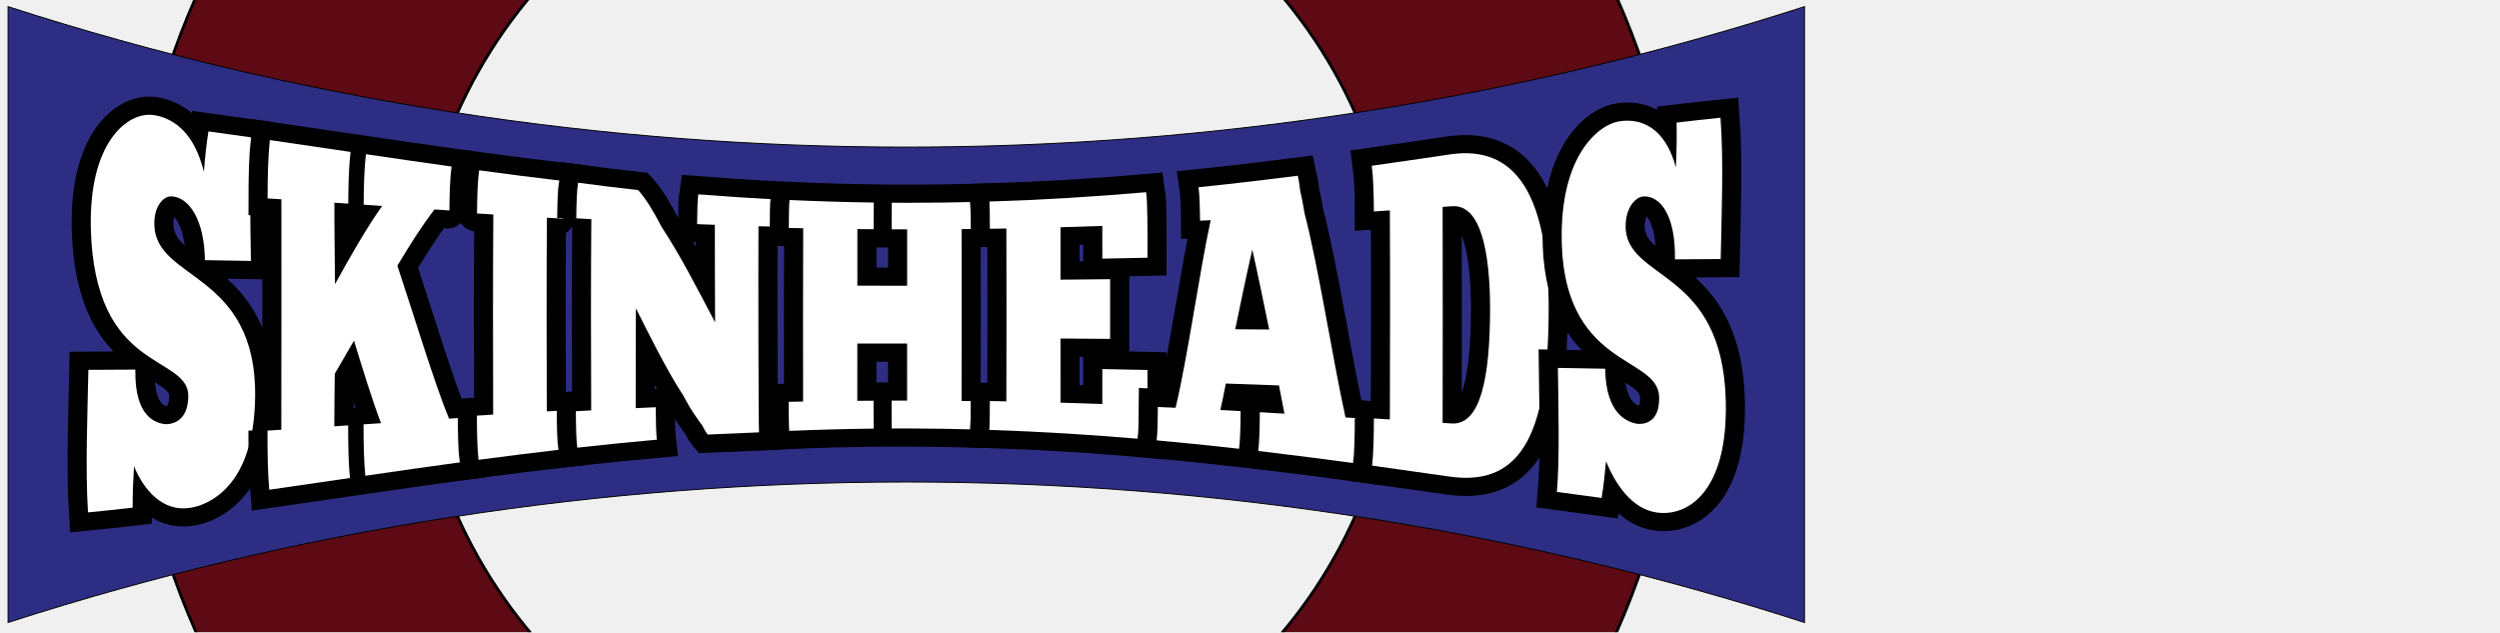
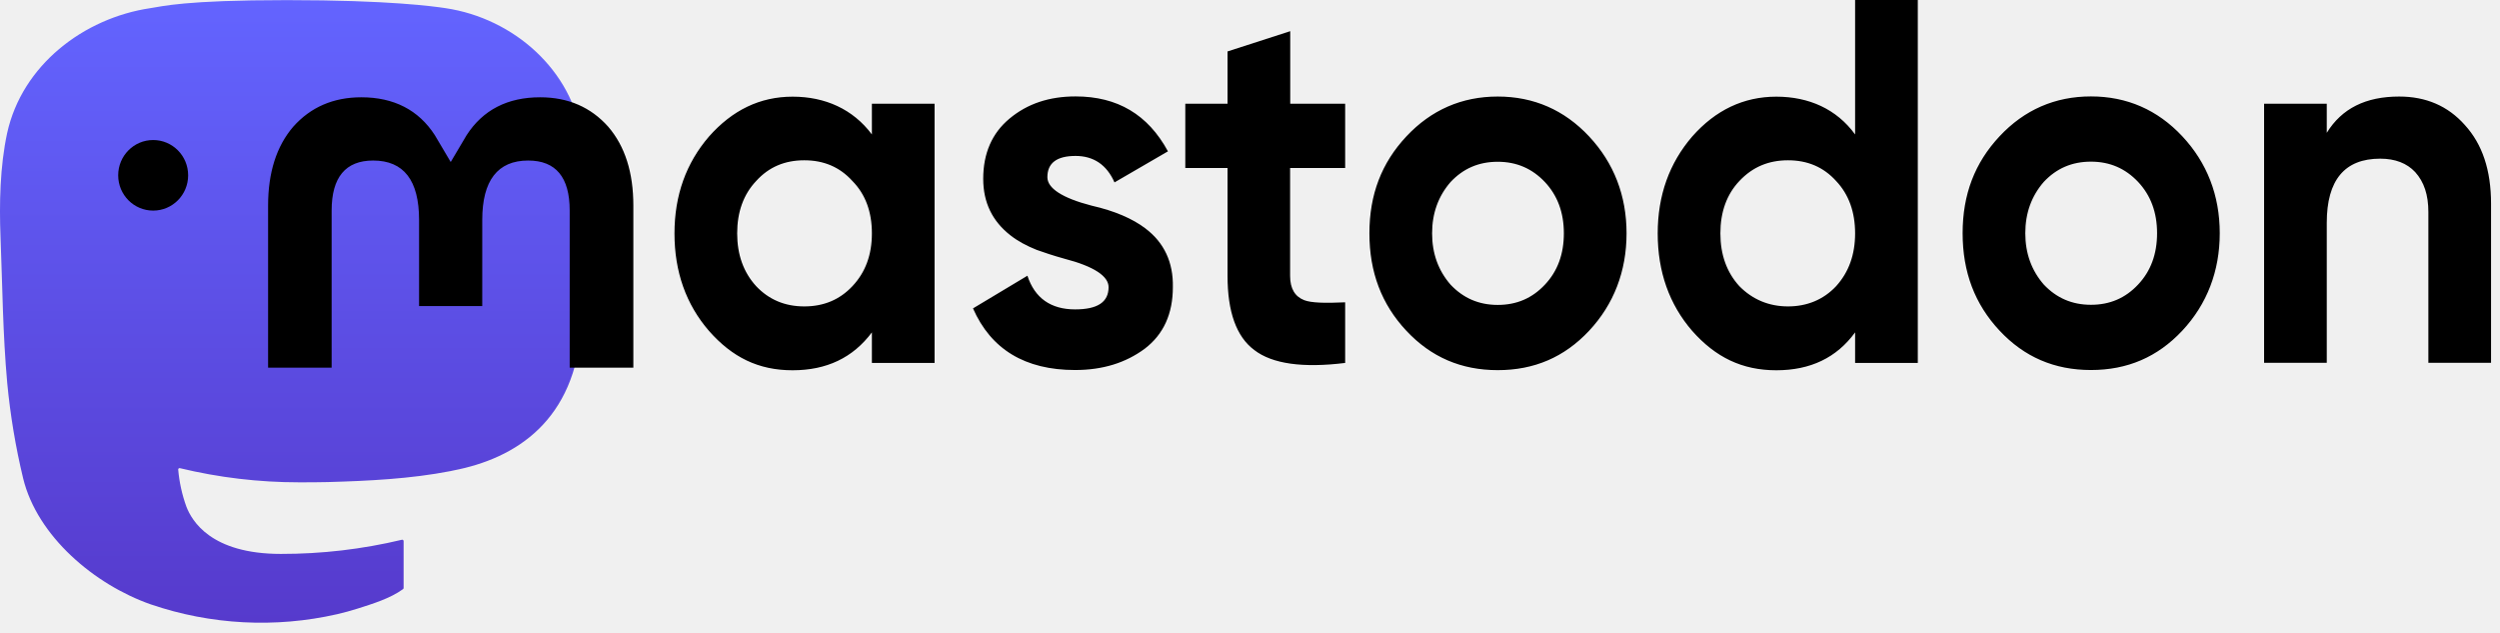
<svg xmlns="http://www.w3.org/2000/svg" xmlns:xlink="http://www.w3.org/1999/xlink" width="261" height="66" viewBox="0 0 261 66" fill="none">
  <symbol id="logo-symbol-wordmark">
-     <path d="M 60.754,14.403 C 59.814,7.419 53.727,1.916 46.512,0.849 45.294,0.669 40.682,0.013 29.997,0.013 H 29.918 C 19.23,0.013 16.937,0.669 15.72,0.849 8.705,1.886 2.299,6.832 0.745,13.898 -0.003,17.378 -0.083,21.237 0.056,24.776 0.254,29.851 0.293,34.918 0.753,39.973 c 0.319,3.358 0.875,6.689 1.664,9.968 1.477,6.056 7.458,11.096 13.317,13.152 6.273,2.144 13.02,2.5 19.484,1.028 0.711,-0.165 1.413,-0.357 2.107,-0.576 1.572,-0.499 3.413,-1.058 4.766,-2.038 0.019,-0.014 0.034,-0.032 0.044,-0.052 0.011,-0.021 0.017,-0.043 0.018,-0.066 v -4.898 c -4e-4,-0.022 -0.005,-0.043 -0.015,-0.062 -0.01,-0.019 -0.023,-0.036 -0.04,-0.05 -0.017,-0.013 -0.037,-0.023 -0.058,-0.027 -0.021,-0.005 -0.043,-0.005 -0.064,2e-4 -4.142,0.989 -8.386,1.485 -12.644,1.477 -7.328,0 -9.299,-3.477 -9.863,-4.925 -0.454,-1.251 -0.742,-2.556 -0.857,-3.882 -0.001,-0.022 0.003,-0.044 0.012,-0.065 0.009,-0.02 0.023,-0.038 0.04,-0.052 0.017,-0.014 0.038,-0.024 0.059,-0.029 0.022,-0.005 0.044,-0.004 0.066,0.001 4.072,0.982 8.247,1.478 12.437,1.477 1.008,0 2.012,0 3.02,-0.027 4.213,-0.118 8.655,-0.334 12.8,-1.143 0.103,-0.021 0.207,-0.038 0.295,-0.065 6.539,-1.256 12.762,-5.197 13.394,-15.176 0.024,-0.393 0.083,-4.115 0.083,-4.523 0.003,-1.386 0.446,-9.829 -0.065,-15.017 z" fill="url(#paint0_linear_89_11)" id="path2" style="display:none" />
-     <path d="m 12.344,18.303 c 0,-2.037 1.633,-3.684 3.653,-3.684 2.019,0 3.653,1.647 3.653,3.684 0,2.037 -1.633,3.684 -3.653,3.684 -2.019,0 -3.653,-1.647 -3.653,-3.684 z" fill="currentColor" id="path4" style="display:none" />
-     <path d="M 66.148,21.468 V 38.384 H 59.499 V 21.974 c 0,-3.463 -1.44,-5.215 -4.335,-5.215 -3.19,0 -4.798,2.088 -4.798,6.201 v 8.99 h -6.598 v -8.99 c 0,-4.125 -1.595,-6.201 -4.798,-6.201 -2.881,0 -4.335,1.751 -4.335,5.215 V 38.384 H 28 V 21.468 c 0,-3.45 0.875,-6.2 2.624,-8.237 1.814,-2.037 4.18,-3.074 7.113,-3.074 3.396,0 5.981,1.323 7.678,3.957 l 1.659,2.802 1.659,-2.802 c 1.698,-2.633 4.27,-3.957 7.678,-3.957 2.933,0 5.299,1.038 7.113,3.074 1.749,2.037 2.624,4.774 2.624,8.237 z m 22.881,8.406 c 1.376,-1.466 2.032,-3.295 2.032,-5.513 0,-2.218 -0.656,-4.06 -2.032,-5.461 -1.325,-1.466 -2.997,-2.166 -5.029,-2.166 -2.032,0 -3.704,0.701 -5.029,2.166 -1.325,1.401 -1.981,3.243 -1.981,5.461 0,2.218 0.656,4.06 1.981,5.513 1.325,1.401 2.997,2.115 5.029,2.115 2.032,0 3.704,-0.701 5.029,-2.115 z m 2.032,-19.043 h 6.547 V 37.891 h -6.547 v -3.191 c -1.981,2.646 -4.72,3.956 -8.283,3.956 -3.563,0 -6.302,-1.349 -8.733,-4.112 -2.392,-2.763 -3.601,-6.175 -3.601,-10.17 0,-3.995 1.222,-7.355 3.601,-10.118 2.444,-2.763 5.338,-4.164 8.733,-4.164 3.396,0 6.302,1.297 8.283,3.943 v -3.191 z m 28.592,13.037 c 1.929,1.466 2.894,3.515 2.842,6.11 0,2.763 -0.964,4.929 -2.945,6.434 -1.981,1.466 -4.373,2.218 -7.267,2.218 -5.235,0 -8.785,-2.166 -10.663,-6.434 l 5.685,-3.412 c 0.759,2.322 2.431,3.515 4.978,3.515 2.341,0 3.498,-0.752 3.498,-2.322 0,-1.141 -1.517,-2.166 -4.617,-2.971 -1.17,-0.324 -2.135,-0.648 -2.894,-0.921 -1.067,-0.428 -1.981,-0.921 -2.739,-1.518 -1.878,-1.466 -2.843,-3.412 -2.843,-5.902 0,-2.646 0.913,-4.761 2.74,-6.278 1.877,-1.57 4.167,-2.322 6.906,-2.322 4.374,0 7.563,1.894 9.647,5.734 l -5.582,3.243 c -0.81,-1.842 -2.187,-2.763 -4.065,-2.763 -1.98,0 -2.945,0.752 -2.945,2.218 0,1.141 1.518,2.166 4.618,2.97 2.392,0.545 4.27,1.349 5.633,2.387 z m 20.823,-6.33 h -5.736 v 11.26 c 0,1.349 0.514,2.166 1.479,2.542 0.707,0.272 2.135,0.324 4.27,0.221 v 6.33 c -4.411,0.545 -7.614,0.104 -9.492,-1.349 -1.878,-1.401 -2.791,-4.008 -2.791,-7.731 V 17.538 h -4.412 v -6.706 h 4.412 V 5.37 l 6.547,-2.114 v 7.576 h 5.736 v 6.706 z m 20.875,12.181 c 1.325,-1.401 1.981,-3.191 1.981,-5.357 0,-2.166 -0.656,-3.943 -1.981,-5.357 -1.325,-1.401 -2.945,-2.115 -4.926,-2.115 -1.981,0 -3.601,0.701 -4.926,2.115 -1.273,1.466 -1.929,3.243 -1.929,5.357 0,2.114 0.656,3.892 1.929,5.357 1.325,1.401 2.945,2.114 4.926,2.114 1.981,0 3.601,-0.701 4.926,-2.114 z m -14.469,4.813 c -2.586,-2.763 -3.859,-6.11 -3.859,-10.17 0,-4.06 1.273,-7.355 3.859,-10.118 2.585,-2.763 5.787,-4.164 9.543,-4.164 3.756,0 6.958,1.401 9.544,4.164 2.585,2.763 3.91,6.175 3.91,10.118 0,3.943 -1.325,7.407 -3.91,10.17 -2.586,2.763 -5.737,4.112 -9.544,4.112 -3.807,0 -6.958,-1.349 -9.543,-4.112 z m 44.888,-4.657 c 1.324,-1.466 1.98,-3.295 1.98,-5.513 0,-2.218 -0.656,-4.06 -1.98,-5.461 -1.325,-1.466 -2.997,-2.166 -5.029,-2.166 -2.033,0 -3.705,0.701 -5.081,2.166 -1.325,1.401 -1.981,3.243 -1.981,5.461 0,2.218 0.656,4.06 1.981,5.513 1.376,1.401 3.1,2.115 5.081,2.115 1.98,0 3.704,-0.701 5.029,-2.115 z M 193.751,0 h 6.547 v 37.891 h -6.547 v -3.191 c -1.929,2.646 -4.669,3.956 -8.231,3.956 -3.563,0 -6.341,-1.349 -8.785,-4.112 -2.392,-2.763 -3.601,-6.175 -3.601,-10.17 0,-3.995 1.222,-7.355 3.601,-10.118 2.431,-2.763 5.376,-4.164 8.785,-4.164 3.408,0 6.302,1.297 8.231,3.943 V 0.013 Z m 29.557,29.706 c 1.325,-1.401 1.981,-3.191 1.981,-5.357 0,-2.166 -0.656,-3.943 -1.981,-5.357 -1.325,-1.401 -2.945,-2.114 -4.926,-2.114 -1.981,0 -3.602,0.701 -4.926,2.114 -1.274,1.466 -1.93,3.243 -1.93,5.357 0,2.114 0.656,3.892 1.93,5.357 1.324,1.401 2.945,2.114 4.926,2.114 1.981,0 3.601,-0.701 4.926,-2.114 z m -14.47,4.813 c -2.585,-2.763 -3.858,-6.11 -3.858,-10.17 0,-4.06 1.273,-7.355 3.858,-10.118 2.586,-2.763 5.788,-4.164 9.544,-4.164 3.755,0 6.958,1.401 9.543,4.164 2.586,2.763 3.91,6.175 3.91,10.118 0,3.943 -1.324,7.407 -3.91,10.17 -2.585,2.763 -5.736,4.112 -9.543,4.112 -3.807,0 -6.958,-1.349 -9.544,-4.112 z M 260.17,21.261 v 16.617 h -6.547 V 22.13 c 0,-1.79 -0.45,-3.139 -1.376,-4.164 -0.862,-0.921 -2.083,-1.401 -3.653,-1.401 -3.704,0 -5.582,2.218 -5.582,6.707 V 37.878 h -6.546 V 10.832 h 6.546 v 3.035 c 1.569,-2.542 4.065,-3.788 7.563,-3.788 2.791,0 5.081,0.973 6.856,2.971 1.826,1.998 2.739,4.709 2.739,8.224" fill="currentColor" id="path6" style="display:none" />
-     <g style="clip-rule:evenodd;fill-rule:evenodd;stroke-miterlimit:10" id="g397" transform="matrix(0.09952876,0,0,0.0998395,0.1003714,-62.00808)">
-       <g id="banner" transform="translate(-717.085,-912.4552)" style="clip-rule:evenodd;fill-rule:evenodd;stroke:#000000;stroke-width:3;stroke-miterlimit:10;stroke-dasharray:none;stroke-opacity:1;paint-order:fill markers stroke">
-         <path style="color:#000000;clip-rule:evenodd;fill:#5d0a14;fill-rule:nonzero;stroke-miterlimit:10;-inkscape-stroke:none" d="m 1616,800 c -216.359,0 -424.011,86.011 -577,239 -152.989,152.989 -239,360.641 -239,577 0,216.359 86.011,424.011 239,577 152.989,152.989 360.641,239 577,239 216.359,0 424.011,-86.011 577,-239 152.989,-152.989 239,-360.641 239,-577 0,-216.359 -86.011,-424.011 -239,-577 C 2040.011,886.011 1832.359,800 1616,800 Z m 0,300 c 136.909,0 268.058,54.323 364.867,151.133 C 2077.677,1347.942 2132,1479.091 2132,1616 c 0,136.909 -54.323,268.058 -151.133,364.867 C 1884.058,2077.677 1752.909,2132 1616,2132 1479.091,2132 1347.942,2077.677 1251.133,1980.867 1154.323,1884.058 1100,1752.909 1100,1616 c 0,-136.909 54.323,-268.058 151.133,-364.867 C 1347.942,1154.323 1479.091,1100 1616,1100 Z" id="circle" label="Circle" transform="translate(51.08501,246.4552)" />
-         <path id="path429" style="display:inline;fill:#2d2e83;fill-rule:nonzero;stroke:#000000;stroke-width:1;stroke-dasharray:none;stroke-opacity:1;paint-order:fill markers stroke" d="m 2609.621,2184.441 c -607.942,-195.911 -1277.116,-195.788 -1885.072,0 0,-214.657 0,-429.315 0,-643.972 607.942,195.911 1277.116,195.788 1885.072,0 0,214.657 0,429.315 0,643.972 z" path-effect="#path-effect568" original-d="m 2609.621,2184.441 c -607.942,-195.911 -1277.116,-195.788 -1885.072,0 0,-214.657 0,-429.315 0,-643.972 607.942,195.911 1277.116,195.788 1885.072,0 0,214.657 0,429.315 0,643.972 z" class="UnoptimicedTransforms" label="Blue" />
-       </g>
-       <g aria-label="SKINHEADS" id="text4159" style="font-size:240px;font-family:ChunkFive;-inkscape-font-specification:ChunkFive;clip-rule:evenodd;display:inline;fill:#ffffff;fill-rule:evenodd;stroke:#000000;stroke-width:43.125;stroke-miterlimit:10;stroke-dasharray:none;paint-order:stroke fill markers" transform="matrix(0.9292476,0,0,0.8801108,-550.2184,-469.2151)" transform-center-x="925.994" transform-center-y="303.617" label="Skinheads" path-effect="#path-effect4180;#path-effect4182" class="UnoptimicedTransforms">
-         <path d="m 740.807,1841.991 c -0.011,-16.169 0.602,-32.69 1.522,-49.189 5.619,14.21 13.708,27.866 24.414,37.352 10.698,9.478 23.536,14.366 38.149,12.162 17.065,-2.575 35.505,-13.297 49.311,-33.134 13.781,-19.801 24.273,-50.433 24.928,-98.633 0.501,-36.862 -6.265,-64.327 -16.914,-85.586 -10.602,-21.164 -24.887,-35.869 -39.162,-47.906 -14.281,-12.042 -28.569,-21.436 -39.358,-32.066 -10.777,-10.619 -18.1,-22.522 -18.397,-39.382 -0.405,-22.958 10.986,-33.898 19.333,-33.51 10.041,0.467 19.314,7.556 26.129,20.297 6.816,12.744 11.316,31.404 11.658,55.492 17.284,0.283 34.605,0.602 51.934,0.949 -0.626,-50.724 -2.051,-107.338 1.715,-146.596 -16.555,-2.486 -33.129,-4.928 -49.668,-7.289 -2.319,15.173 -3.922,31.316 -5.136,47.917 -5.391,-22.729 -13.542,-38.392 -23.375,-49.069 -9.866,-10.713 -21.571,-16.547 -33.686,-18.313 -14.088,-2.054 -32.524,5.577 -47.17,27.506 -14.853,22.24 -24.555,57.158 -23.428,107.34 0.955,42.542 8.394,73.778 18.6,96.345 10.337,22.858 23.789,37.676 37.399,48.777 27.099,22.103 54.481,29.084 54.056,54.337 -0.454,26.987 -14.845,32.651 -24.894,33.039 -6.003,-0.409 -15.028,-2.639 -22.372,-11.742 -7.395,-9.167 -12.979,-25.1 -12.523,-53.16 -17.694,0.16 -35.384,0.262 -53.048,0.295 -0.952,51.572 -3.56,117.754 -0.427,169.37 16.799,-1.711 33.609,-3.592 50.407,-5.605 z" id="path4161" style="stroke-width:43.125;stroke-dasharray:none" label="S1" original-d="m 896.36,1700.24 2.64,-18.48 c 9.12,10.8 25.92,22.08 50.16,22.08 28.56,0 63.6,-13.44 63.6,-50.88 0,-56.4 -95.04,-50.64 -95.04,-75.36 0,-8.4 9.6,-12.72 16.56,-12.72 16.8,0 30.72,10.08 30.72,27.84 h 43.44 v -60.24 h -41.28 l -2.4,20.16 c -9.6,-18 -30,-24.48 -50.16,-24.48 -23.52,0 -57.12,16.08 -57.12,51.6 0,61.2 92.16,53.28 92.16,72 0,10.08 -12,12 -20.4,12 -10.08,-0.48 -30.24,-3.84 -30.24,-24 h -44.64 v 60.48 z" />
-         <path d="m 986.876,1419.312 c -30.181,-4.691 -61.051,-9.515 -91.157,-14.097 -2.039,20.644 -2.531,44.494 -2.535,69.344 0.164,0.011 15.428,1.009 15.592,1.02 -0.076,84.368 0.218,189.006 -0.075,273.811 0.182,-0.012 -15.764,1.028 -15.581,1.016 -0.103,25.132 0.201,49.368 1.955,70.275 30.052,-4.528 60.97,-9.311 91.111,-13.947 -1.657,-17.533 -2.026,-39.206 -2.011,-62.51 0.456,-0.032 -16.094,1.127 -15.638,1.095 0.022,-18.647 0.314,-41.615 0.529,-62.432 7.365,-13.227 14.385,-25.993 21.686,-39.354 9.979,34.311 20.36,69.859 30.54,98.069 3.113,-0.221 -22.84,1.617 -19.727,1.397 -0,22.956 0.374,44.152 2.007,61.066 37.867,-5.805 75.253,-11.451 113.279,-16.865 -1.432,-13.146 -1.82,-31.401 -1.879,-52.167 -0.264,0.018 -16.642,1.147 -16.907,1.165 -16.428,-41.654 -41.127,-127.605 -58.311,-181.692 13.76,-24.312 27.721,-47.438 41.869,-66.839 -0.413,-0.029 17.311,1.214 16.897,1.185 0.16,-20.7 0.72,-38.893 2.438,-52.178 -32.403,-4.755 -64.388,-9.655 -96.69,-14.661 -1.906,16.59 -2.465,37.355 -2.574,59.98 1.503,0.107 19.394,1.378 20.897,1.485 -17.897,26.57 -35.82,59.609 -53.256,92.917 -0.225,-33.99 -0.791,-67.066 -0.685,-96.73 0.36,0.025 15.286,1.073 15.646,1.098 0.096,-22.981 0.648,-44.23 2.582,-61.449 z" id="path4163" style="stroke-width:43.125;stroke-dasharray:none" label="K" original-d="m 1100.36,1532.48 h -75.6 v 30.96 h 12.96 v 105.6 h -12.96 v 31.2 h 75.6 v -31.2 h -12.96 v -25.68 l 17.76,-15.12 25.92,40.8 h -16.32 v 31.2 h 93.6 v -31.2 h -13.92 l -48.48,-75.6 34.8,-30 h 13.92 v -30.96 h -79.92 v 30.96 h 17.28 l -44.64,39.12 v -39.12 h 12.96 z" />
-         <path d="m 1129.715,1492.423 c -0.25,-0.017 18.646,1.24 18.395,1.223 -0.526,67.369 -0.351,169.51 -0.165,237.748 -0.22,0.014 -18.173,1.196 -18.393,1.211 0.051,21.105 0.422,39.552 1.855,52.537 32.285,-4.523 64.462,-8.778 96.859,-12.692 -1.198,-10.229 -1.537,-26.495 -1.609,-45.941 -0.115,0.01 -18.052,1.072 -18.167,1.078 -0.228,-64.79 -0.377,-166.264 0.169,-230.082 -0.125,-0.01 18.292,1.104 18.167,1.097 0.165,-19.016 0.649,-34.748 2.063,-44.518 -32.369,-3.992 -64.53,-8.32 -96.8,-12.91 -1.682,12.582 -2.22,30.535 -2.375,51.25 z" id="path4165" style="stroke-width:43.125;stroke-dasharray:none" label="I" original-d="m 1220.36,1564.16 h 15.12 v 104.16 h -15.12 v 31.92 h 79.68 v -31.92 h -14.88 v -104.16 h 14.88 v -31.68 h -79.68 z" />
-         <path d="m 1462.04,1475.467 c -27.525,-1.542 -54.971,-3.468 -82.451,-5.756 -0.891,6.337 -1.229,18.994 -1.365,35.401 6.68,0.276 13.361,0.542 20.044,0.797 -0.137,29.99 0.228,73.422 0.295,115.954 -20.653,-41.315 -39.783,-80.567 -60.347,-113.308 -9.321,-19.045 -18.308,-34.256 -26.598,-43.919 -22.657,-2.657 -45.243,-5.571 -67.833,-8.744 -1.338,9.175 -1.819,24.11 -1.993,42.305 -0.088,-0.01 17.105,0.995 17.017,0.989 -0.591,61.574 -0.467,164.743 -0.171,227.216 -0.084,0 -17.228,0.988 -17.312,0.992 0.086,18.439 0.43,33.743 1.556,43.313 29.953,-3.514 59.854,-6.695 89.89,-9.493 -0.877,-7.624 -1.156,-21.363 -1.236,-38.581 -7.555,0.353 -15.106,0.719 -22.655,1.096 -0.15,-31.857 0.239,-75.667 0.222,-118.612 17.631,36.864 35.684,75.024 53.319,103.296 4.877,9.693 9.792,18.411 14.773,25.787 2.207,3.567 4.43,6.826 6.673,9.734 2.066,4.595 4.182,8.367 6.366,11.166 19.308,-0.967 38.609,-1.837 57.922,-2.583 -0.609,-6.83 -0.949,-194.365 -0.618,-244.918 6.495,0.197 12.99,0.384 19.487,0.56 2.303,-16.625 7.41,-22.722 8.381,-25.564 1.066,-3.12 -1.366,-4.586 -13.367,-7.13 z" id="path4167" style="stroke-width:43.125;stroke-dasharray:none" label="N" original-d="m 1491.09,1532.636 -67.451,-0.156 v 30.96 h 16.32 l 0.24,57.12 -49.131,-54.009 -22.983,-32.537 -55.806,-1.534 v 30.96 h 13.92 v 105.84 h -14.16 v 30.96 h 73.68 v -30.96 h -18.48 v -56.113 l 43.672,48.668 11.919,16.399 5.271,7.909 4.72,12.273 47.218,1.825 v -136.8 h 15.84 c 3.794,-23.267 15.041,-23.564 -4.79,-30.804 z" />
-         <path d="m 1481.788,1509.636 c 5.416,0.131 10.832,0.254 16.25,0.37 -0.238,52.859 -0.201,151.871 -0.104,205.888 -5.419,0.106 -10.837,0.22 -16.255,0.341 0.035,16.425 0.165,28.901 0.587,34.544 31.794,-1.437 63.521,-2.351 95.343,-2.723 -0.098,-5.074 -0.121,-17.111 -0.12,-33.168 -6.115,0.034 -12.228,0.079 -18.342,0.133 0,3.557 0.049,-64.482 0.047,-68.038 17.603,-0.034 35.189,-0.045 52.797,-0.034 -10e-5,0 3.404,0 3.404,0 0,-9.196 -0.037,77.048 -0.034,67.852 0,0 -3.405,-0 -3.405,-0 -4.684,-0 -9.369,8e-4 -14.053,0.01 -0.01,16.012 -0.01,28.065 0.018,33.082 4.661,-0.021 9.322,-0.03 13.982,-0.027 1.968,0 3.937,0 5.905,0.01 25.279,0.068 50.512,0.478 75.779,1.224 0.303,-5.288 0.415,-17.459 0.461,-33.656 -5.717,-0.086 -11.435,-0.163 -17.153,-0.232 0.13,-53.344 0.149,-152.12 0.042,-204.179 5.717,-0.058 11.432,-0.125 17.148,-0.2 -0.042,-15.812 -0.153,-27.459 -0.46,-32.126 -25.235,0.688 -50.436,1.035 -75.68,1.035 -1.966,0 -3.932,-0 -5.897,-0.01 -4.655,-0.01 -9.309,-0.032 -13.963,-0.065 -0.071,4.461 -0.101,15.926 -0.115,31.61 4.683,0.018 9.365,0.031 14.048,0.037 0,0 3.403,0 3.404,0 -10e-4,3.989 -0.013,63.012 -0.014,67.001 10e-5,0 -3.404,-0 -3.404,-0 -17.608,-0.016 -35.194,-0.053 -52.796,-0.11 -0.01,-24.305 -0.021,-50.315 0.019,-67.215 6.112,0.066 12.223,0.122 18.335,0.168 0.027,-15.709 0.086,-27.214 0.238,-31.714 -31.777,-0.462 -63.461,-1.468 -95.209,-2.998 -0.525,5.1 -0.723,17.093 -0.804,33.187 z" id="path4169" style="stroke-width:43.125;stroke-dasharray:none" label="H" original-d="m 1507.88,1564.16 h 13.2 v 104.4 h -13.2 v 31.68 h 77.76 v -31.68 h -14.88 v -36.24 h 45.6 v 36.24 h -14.16 v 31.68 h 78 v -31.68 h -13.92 v -104.4 h 13.92 v -31.68 h -78 v 31.68 h 14.16 v 36.24 h -45.6 v -36.24 h 14.88 v -31.68 h -77.76 z" />
-         <path d="m 1708.867,1510.617 c 6.207,-0.098 12.413,-0.206 18.619,-0.324 0.199,52.614 0.162,151.254 -0.027,205.374 -6.207,-0.128 -12.415,-0.246 -18.624,-0.355 -0.051,16.443 -0.179,28.837 -0.535,34.259 59.337,2.054 118.014,5.915 177.152,11.33 1.53,-12.691 1.435,-45.364 1.344,-82.511 -16.98,-0.394 -33.953,-0.759 -50.961,-1.093 0.027,14.99 0.046,29.625 -0.016,41.558 -15.731,-0.596 -31.459,-1.137 -47.209,-1.619 0.084,-18.455 0,-50.176 -0.022,-76.225 0.507,0 55.517,0.438 56.024,0.442 -0.034,-25.739 -0.015,-45.802 0.039,-70.933 -18.672,0.217 -37.331,0.408 -56.032,0.573 0.036,-22.483 0.092,-46.065 0,-62.282 15.747,-0.462 31.471,-0.985 47.199,-1.566 0.074,11.175 0.065,24.727 0.04,38.861 17.009,-0.327 33.983,-0.689 50.964,-1.084 0.083,-35.781 0.106,-66.359 -1.539,-77.84 -59.082,5.386 -117.701,9.158 -176.964,11.084 0.364,4.759 0.496,16.479 0.546,32.35 z" id="path4171" style="stroke-width:43.125;stroke-dasharray:none" label="E" original-d="m 1692.2,1564.16 h 15.12 v 104.16 h -15.12 v 31.92 h 144.72 V 1646 h -41.52 v 22.32 h -38.4 v -39.12 h 45.6 v -31.92 h -45.6 v -33.12 h 38.4 v 21.36 h 41.52 v -53.04 h -144.72 z" />
-         <path d="m 2130.858,1736.161 c 0.486,0.033 -20.895,-1.414 -20.409,-1.381 -15.111,-72.557 -30.246,-177.78 -46.346,-243.01 -1.481,-9.758 -3.067,-18.652 -4.827,-26.355 -0.742,-6.863 -1.627,-12.867 -2.72,-17.81 -37.384,5.028 -74.626,9.623 -112.138,13.677 1.183,8.132 1.607,22.228 1.761,39.762 0.034,-0 12.007,-0.652 12.042,-0.653 -12.682,61.227 -26.048,163.249 -39.653,222.91 -6.667,-0.332 -13.334,-0.656 -20.005,-0.972 -0.107,17.668 -0.428,31.806 -1.383,39.666 31.108,2.953 62.072,6.301 93.095,9.989 1.215,-9.937 1.601,-25.74 1.714,-44.7 -7.625,-0.445 -15.252,-0.88 -22.885,-1.307 2.11,-9.58 4.16,-20.213 6.178,-31.479 20.063,0.713 40.047,1.463 60.056,2.241 2.109,11.917 4.152,23.018 6.16,33.546 -9.268,-0.582 -18.537,-1.154 -27.817,-1.714 -0.112,19.301 -0.509,35.545 -1.78,46.036 39.153,4.842 77.919,10.13 116.916,15.733 1.532,-13.894 1.96,-32.831 2.042,-54.179 z m -125.666,-200.745 c 5.951,27.208 12.952,64.005 19.076,94.903 1.034,0.01 -39.375,-0.281 -38.34,-0.274 6.651,-33.883 12.432,-63.444 19.265,-94.629 z" id="path4173" style="stroke-width:43.125;stroke-dasharray:none" label="A" original-d="m 2036.84,1668.8 h -16.8 l -38.054,-106.519 -3.414,-15.851 -1.012,-13.949 h -92.16 v 30.96 h 9.84 l -32.4,105.36 h -16.32 v 31.44 h 76.32 v -31.44 h -18.72 l 5.04,-16.32 h 49.2 l 5.04,16.32 h -22.8 v 31.44 h 96.24 z m -103.2,-86.246 15.84,41.126 h -31.44 z" />
-         <path d="m 2227.867,1805.026 c 35.7,5.4 64.972,-3.31 84.318,-35.672 9.668,-16.173 16.591,-37.749 21.103,-65.302 4.488,-27.405 6.538,-60.447 6.614,-97.423 0.128,-62.864 -8.302,-115.064 -27.599,-147.225 -9.626,-16.042 -21.652,-26.791 -35.872,-32.779 -14.153,-5.96 -30.252,-7.111 -47.789,-4.38 -29.566,4.604 -58.883,9.117 -88.535,13.511 1.743,13.872 2.269,32.828 2.394,54.291 0.441,-0.03 17.61,-1.225 18.051,-1.256 0.389,72.214 0.198,174.994 0.012,248.391 0.731,0.05 -18.78,-1.273 -18.049,-1.223 -0.066,21.977 -0.485,41.583 -2.062,56.061 29.286,4.248 58.215,8.59 87.414,13.006 z m 45.847,-198.235 c -0.069,39.884 -2.808,74.962 -9.573,98.871 -6.783,23.974 -17.589,36.834 -32.992,36.33 -0.283,-0.019 -10.739,-0.729 -11.022,-0.749 0.056,-77.308 0.27,-180.394 -0,-256.64 -0.608,0.043 11.631,-0.818 11.024,-0.775 15.41,-1.083 26.254,11.553 33.076,34.096 6.798,22.462 9.55,54.754 9.491,88.867 z" id="path4175" style="stroke-width:43.125;stroke-dasharray:none" label="D" original-d="m 2118.68,1700.24 c 59.04,0 92.16,-31.44 92.16,-86.16 0,-45.84 -33.12,-81.6 -91.2,-81.6 h -73.2 v 31.68 h 14.88 v 104.16 h -14.88 v 31.92 z m 36.96,-86.16 c 0,30 -10.56,53.76 -36,54.24 h -9.12 v -104.16 h 9.12 c 25.44,0 36,24.24 36,49.92 z" />
-         <path d="m 2399.674,1830.437 c 2.133,-13.868 3.712,-28.566 4.976,-43.685 5.275,13.764 12.651,27.957 22.071,39.17 9.383,11.169 21.232,19.901 35.717,21.899 17.103,2.36 37.167,-3.48 52.784,-24.22 15.848,-21.046 25.87,-55.569 24.686,-108.446 -0.88,-39.298 -8.421,-68.213 -18.981,-89.814 -10.655,-21.795 -24.56,-36.655 -38.587,-48.727 -27.973,-24.072 -56.069,-36.705 -55.558,-69.822 0.347,-22.471 11.902,-34.209 20.235,-34.606 10.062,-0.479 19.199,5.781 25.673,18.45 6.493,12.707 10.206,31.635 9.787,56.311 17.232,-0.175 34.46,-0.298 51.663,-0.359 1.004,-52.026 3.429,-116.342 -0.218,-167.944 -16.527,1.797 -33.064,3.749 -49.59,5.821 0.376,17.432 -0.026,35.329 -0.804,53.228 -6.005,-23.668 -15.888,-38.397 -27.227,-46.668 -11.315,-8.254 -24.024,-10.056 -36.096,-8.142 -14.06,2.229 -30.237,14.101 -42.682,34.697 -12.415,20.546 -22.368,51.742 -22.948,97.393 -0.508,40.005 5.968,69.51 16.321,91.902 10.28,22.235 24.151,36.946 37.988,48.05 13.845,11.111 27.679,18.638 38.096,26.602 10.413,7.962 17.427,16.379 17.66,29.206 0.501,27.588 -13.783,32.129 -23.838,31.736 -6.033,-0.875 -15.119,-3.794 -22.78,-13.133 -7.639,-9.312 -13.976,-25.141 -14.332,-52.447 -17.763,-0.29 -35.565,-0.618 -53.376,-0.974 0.575,50.543 2.068,108.309 -1.174,147.313 16.846,2.461 33.708,4.875 50.535,7.207 z" id="path4177" style="stroke-width:43.125;stroke-dasharray:none" label="S2" original-d="m 2261.24,1700.24 2.64,-18.48 c 9.12,10.8 25.92,22.08 50.16,22.08 28.56,0 63.6,-13.44 63.6,-50.88 0,-56.4 -95.04,-50.64 -95.04,-75.36 0,-8.4 9.6,-12.72 16.56,-12.72 16.8,0 30.72,10.08 30.72,27.84 h 43.44 v -60.24 h -41.28 l -2.4,20.16 c -9.6,-18 -30,-24.48 -50.16,-24.48 -23.52,0 -57.12,16.08 -57.12,51.6 0,61.2 92.16,53.28 92.16,72 0,10.08 -12,12 -20.4,12 -10.08,-0.48 -30.24,-3.84 -30.24,-24 h -44.64 v 60.48 z" />
-       </g>
-     </g>
+     <path d="M60.754 14.403C59.814 7.419 53.727 1.916 46.512 0.849C45.294 0.669 40.682 0.013 29.997 0.013H29.918C19.23 0.013 16.937 0.669 15.72 0.849C8.705 1.886 2.299 6.832 0.745 13.898C-0.003 17.378 -0.083 21.237 0.056 24.776C0.254 29.851 0.293 34.918 0.753 39.973C1.072 43.331 1.628 46.661 2.417 49.941C3.894 55.997 9.875 61.037 15.734 63.093C22.008 65.237 28.754 65.593 35.218 64.121C35.929 63.956 36.632 63.764 37.325 63.545C38.897 63.046 40.738 62.487 42.091 61.507C42.11 61.493 42.125 61.475 42.136 61.455C42.147 61.434 42.153 61.412 42.153 61.389V56.49C42.153 56.469 42.148 56.447 42.138 56.428C42.129 56.409 42.115 56.392 42.098 56.379C42.081 56.365 42.061 56.356 42.04 56.351C42.019 56.346 41.997 56.347 41.976 56.351C37.834 57.341 33.59 57.836 29.332 57.829C22.005 57.829 20.034 54.351 19.469 52.904C19.016 51.653 18.727 50.348 18.612 49.022C18.611 49 18.615 48.977 18.624 48.957C18.633 48.937 18.647 48.919 18.664 48.904C18.682 48.89 18.702 48.88 18.724 48.876C18.745 48.871 18.768 48.871 18.79 48.877C22.862 49.859 27.037 50.355 31.227 50.354C32.234 50.354 33.239 50.354 34.246 50.328C38.46 50.209 42.901 49.994 47.047 49.184C47.15 49.164 47.253 49.146 47.342 49.119C53.881 47.864 60.104 43.923 60.736 33.943C60.76 33.55 60.819 29.828 60.819 29.42C60.822 28.035 61.265 19.591 60.754 14.403Z" fill="url(#paint0_linear_89_11)" />
+     <path d="M12.344 18.303C12.344 16.267 13.978 14.619 15.997 14.619C18.016 14.619 19.65 16.267 19.65 18.303C19.65 20.34 18.016 21.987 15.997 21.987C13.978 21.987 12.344 20.34 12.344 18.303Z" fill="currentColor" />
+     <path d="M66.148 21.468V38.384H59.499V21.974C59.499 18.511 58.058 16.76 55.164 16.76C51.975 16.76 50.367 18.848 50.367 22.96V31.95H43.769V22.96C43.769 18.835 42.174 16.76 38.971 16.76C36.09 16.76 34.637 18.511 34.637 21.974V38.384H28V21.468C28 18.018 28.875 15.268 30.624 13.231C32.437 11.195 34.804 10.157 37.736 10.157C41.132 10.157 43.717 11.48 45.415 14.114L47.074 16.915L48.733 14.114C50.431 11.48 53.004 10.157 56.412 10.157C59.344 10.157 61.711 11.195 63.525 13.231C65.274 15.268 66.148 18.005 66.148 21.468ZM89.03 29.874C90.406 28.409 91.062 26.579 91.062 24.361C91.062 22.143 90.406 20.301 89.03 18.9C87.705 17.434 86.033 16.734 84.001 16.734C81.969 16.734 80.296 17.434 78.972 18.9C77.647 20.301 76.991 22.143 76.991 24.361C76.991 26.579 77.647 28.422 78.972 29.874C80.296 31.275 81.969 31.989 84.001 31.989C86.033 31.989 87.705 31.288 89.03 29.874ZM91.062 10.832H97.609V37.891H91.062V34.7C89.081 37.346 86.342 38.656 82.779 38.656C79.216 38.656 76.477 37.307 74.046 34.544C71.653 31.781 70.444 28.37 70.444 24.374C70.444 20.379 71.666 17.019 74.046 14.256C76.489 11.493 79.383 10.092 82.779 10.092C86.174 10.092 89.081 11.389 91.062 14.036V10.845V10.832ZM119.654 23.868C121.583 25.334 122.548 27.384 122.496 29.978C122.496 32.741 121.532 34.907 119.551 36.412C117.57 37.878 115.178 38.63 112.284 38.63C107.049 38.63 103.499 36.464 101.621 32.196L107.306 28.785C108.065 31.107 109.737 32.3 112.284 32.3C114.625 32.3 115.782 31.548 115.782 29.978C115.782 28.837 114.265 27.812 111.165 27.008C109.995 26.683 109.03 26.359 108.271 26.087C107.204 25.659 106.29 25.166 105.532 24.569C103.654 23.103 102.689 21.157 102.689 18.667C102.689 16.02 103.602 13.906 105.429 12.388C107.306 10.819 109.596 10.066 112.335 10.066C116.709 10.066 119.898 11.96 121.982 15.8L116.4 19.043C115.59 17.201 114.213 16.28 112.335 16.28C110.355 16.28 109.39 17.032 109.39 18.498C109.39 19.64 110.908 20.664 114.008 21.468C116.4 22.013 118.278 22.818 119.641 23.855L119.654 23.868ZM140.477 17.538H134.741V28.798C134.741 30.147 135.255 30.964 136.22 31.34C136.927 31.613 138.355 31.665 140.49 31.561V37.891C136.079 38.436 132.876 37.995 130.998 36.542C129.12 35.141 128.207 32.534 128.207 28.811V17.538H123.795V10.832H128.207V5.37L134.754 3.256V10.832H140.49V17.538H140.477ZM161.352 29.719C162.677 28.318 163.333 26.528 163.333 24.361C163.333 22.195 162.677 20.418 161.352 19.004C160.027 17.603 158.407 16.889 156.426 16.889C154.445 16.889 152.825 17.59 151.5 19.004C150.227 20.47 149.571 22.247 149.571 24.361C149.571 26.476 150.227 28.253 151.5 29.719C152.825 31.12 154.445 31.833 156.426 31.833C158.407 31.833 160.027 31.133 161.352 29.719ZM146.883 34.531C144.297 31.768 143.024 28.422 143.024 24.361C143.024 20.301 144.297 17.006 146.883 14.243C149.468 11.48 152.67 10.079 156.426 10.079C160.182 10.079 163.384 11.48 165.97 14.243C168.555 17.006 169.88 20.418 169.88 24.361C169.88 28.305 168.555 31.768 165.97 34.531C163.384 37.294 160.233 38.643 156.426 38.643C152.619 38.643 149.468 37.294 146.883 34.531ZM191.771 29.874C193.095 28.409 193.751 26.579 193.751 24.361C193.751 22.143 193.095 20.301 191.771 18.9C190.446 17.434 188.774 16.734 186.742 16.734C184.709 16.734 183.037 17.434 181.661 18.9C180.336 20.301 179.68 22.143 179.68 24.361C179.68 26.579 180.336 28.422 181.661 29.874C183.037 31.275 184.761 31.989 186.742 31.989C188.722 31.989 190.446 31.288 191.771 29.874ZM193.751 0H200.298V37.891H193.751V34.7C191.822 37.346 189.082 38.656 185.52 38.656C181.957 38.656 179.179 37.307 176.735 34.544C174.343 31.781 173.134 28.37 173.134 24.374C173.134 20.379 174.356 17.019 176.735 14.256C179.166 11.493 182.111 10.092 185.52 10.092C188.928 10.092 191.822 11.389 193.751 14.036V0.013V0ZM223.308 29.706C224.633 28.305 225.289 26.515 225.289 24.348C225.289 22.182 224.633 20.405 223.308 18.991C221.983 17.59 220.363 16.877 218.382 16.877C216.401 16.877 214.78 17.577 213.456 18.991C212.182 20.457 211.526 22.234 211.526 24.348C211.526 26.463 212.182 28.24 213.456 29.706C214.78 31.107 216.401 31.82 218.382 31.82C220.363 31.82 221.983 31.12 223.308 29.706ZM208.838 34.518C206.253 31.755 204.98 28.409 204.98 24.348C204.98 20.288 206.253 16.993 208.838 14.23C211.424 11.467 214.626 10.066 218.382 10.066C222.137 10.066 225.34 11.467 227.925 14.23C230.511 16.993 231.835 20.405 231.835 24.348C231.835 28.292 230.511 31.755 227.925 34.518C225.34 37.281 222.189 38.63 218.382 38.63C214.575 38.63 211.424 37.281 208.838 34.518ZM260.17 21.261V37.878H253.623V22.13C253.623 20.34 253.173 18.991 252.247 17.966C251.385 17.045 250.164 16.565 248.594 16.565C244.89 16.565 243.012 18.783 243.012 23.272V37.878H236.466V10.832H243.012V13.867C244.581 11.325 247.077 10.079 250.575 10.079C253.366 10.079 255.656 11.052 257.431 13.05C259.257 15.047 260.17 17.759 260.17 21.274" fill="currentColor" />
+     <defs>
+       <linearGradient id="paint0_linear_89_11" x1="30.5" y1="0.013" x2="30.5" y2="65.013" gradientUnits="userSpaceOnUse">
+         <stop stop-color="#6364FF" />
+         <stop offset="1" stop-color="#563ACC" />
+       </linearGradient>
+     </defs>
  </symbol>
  <use xlink:href="#logo-symbol-wordmark" />
</svg>
